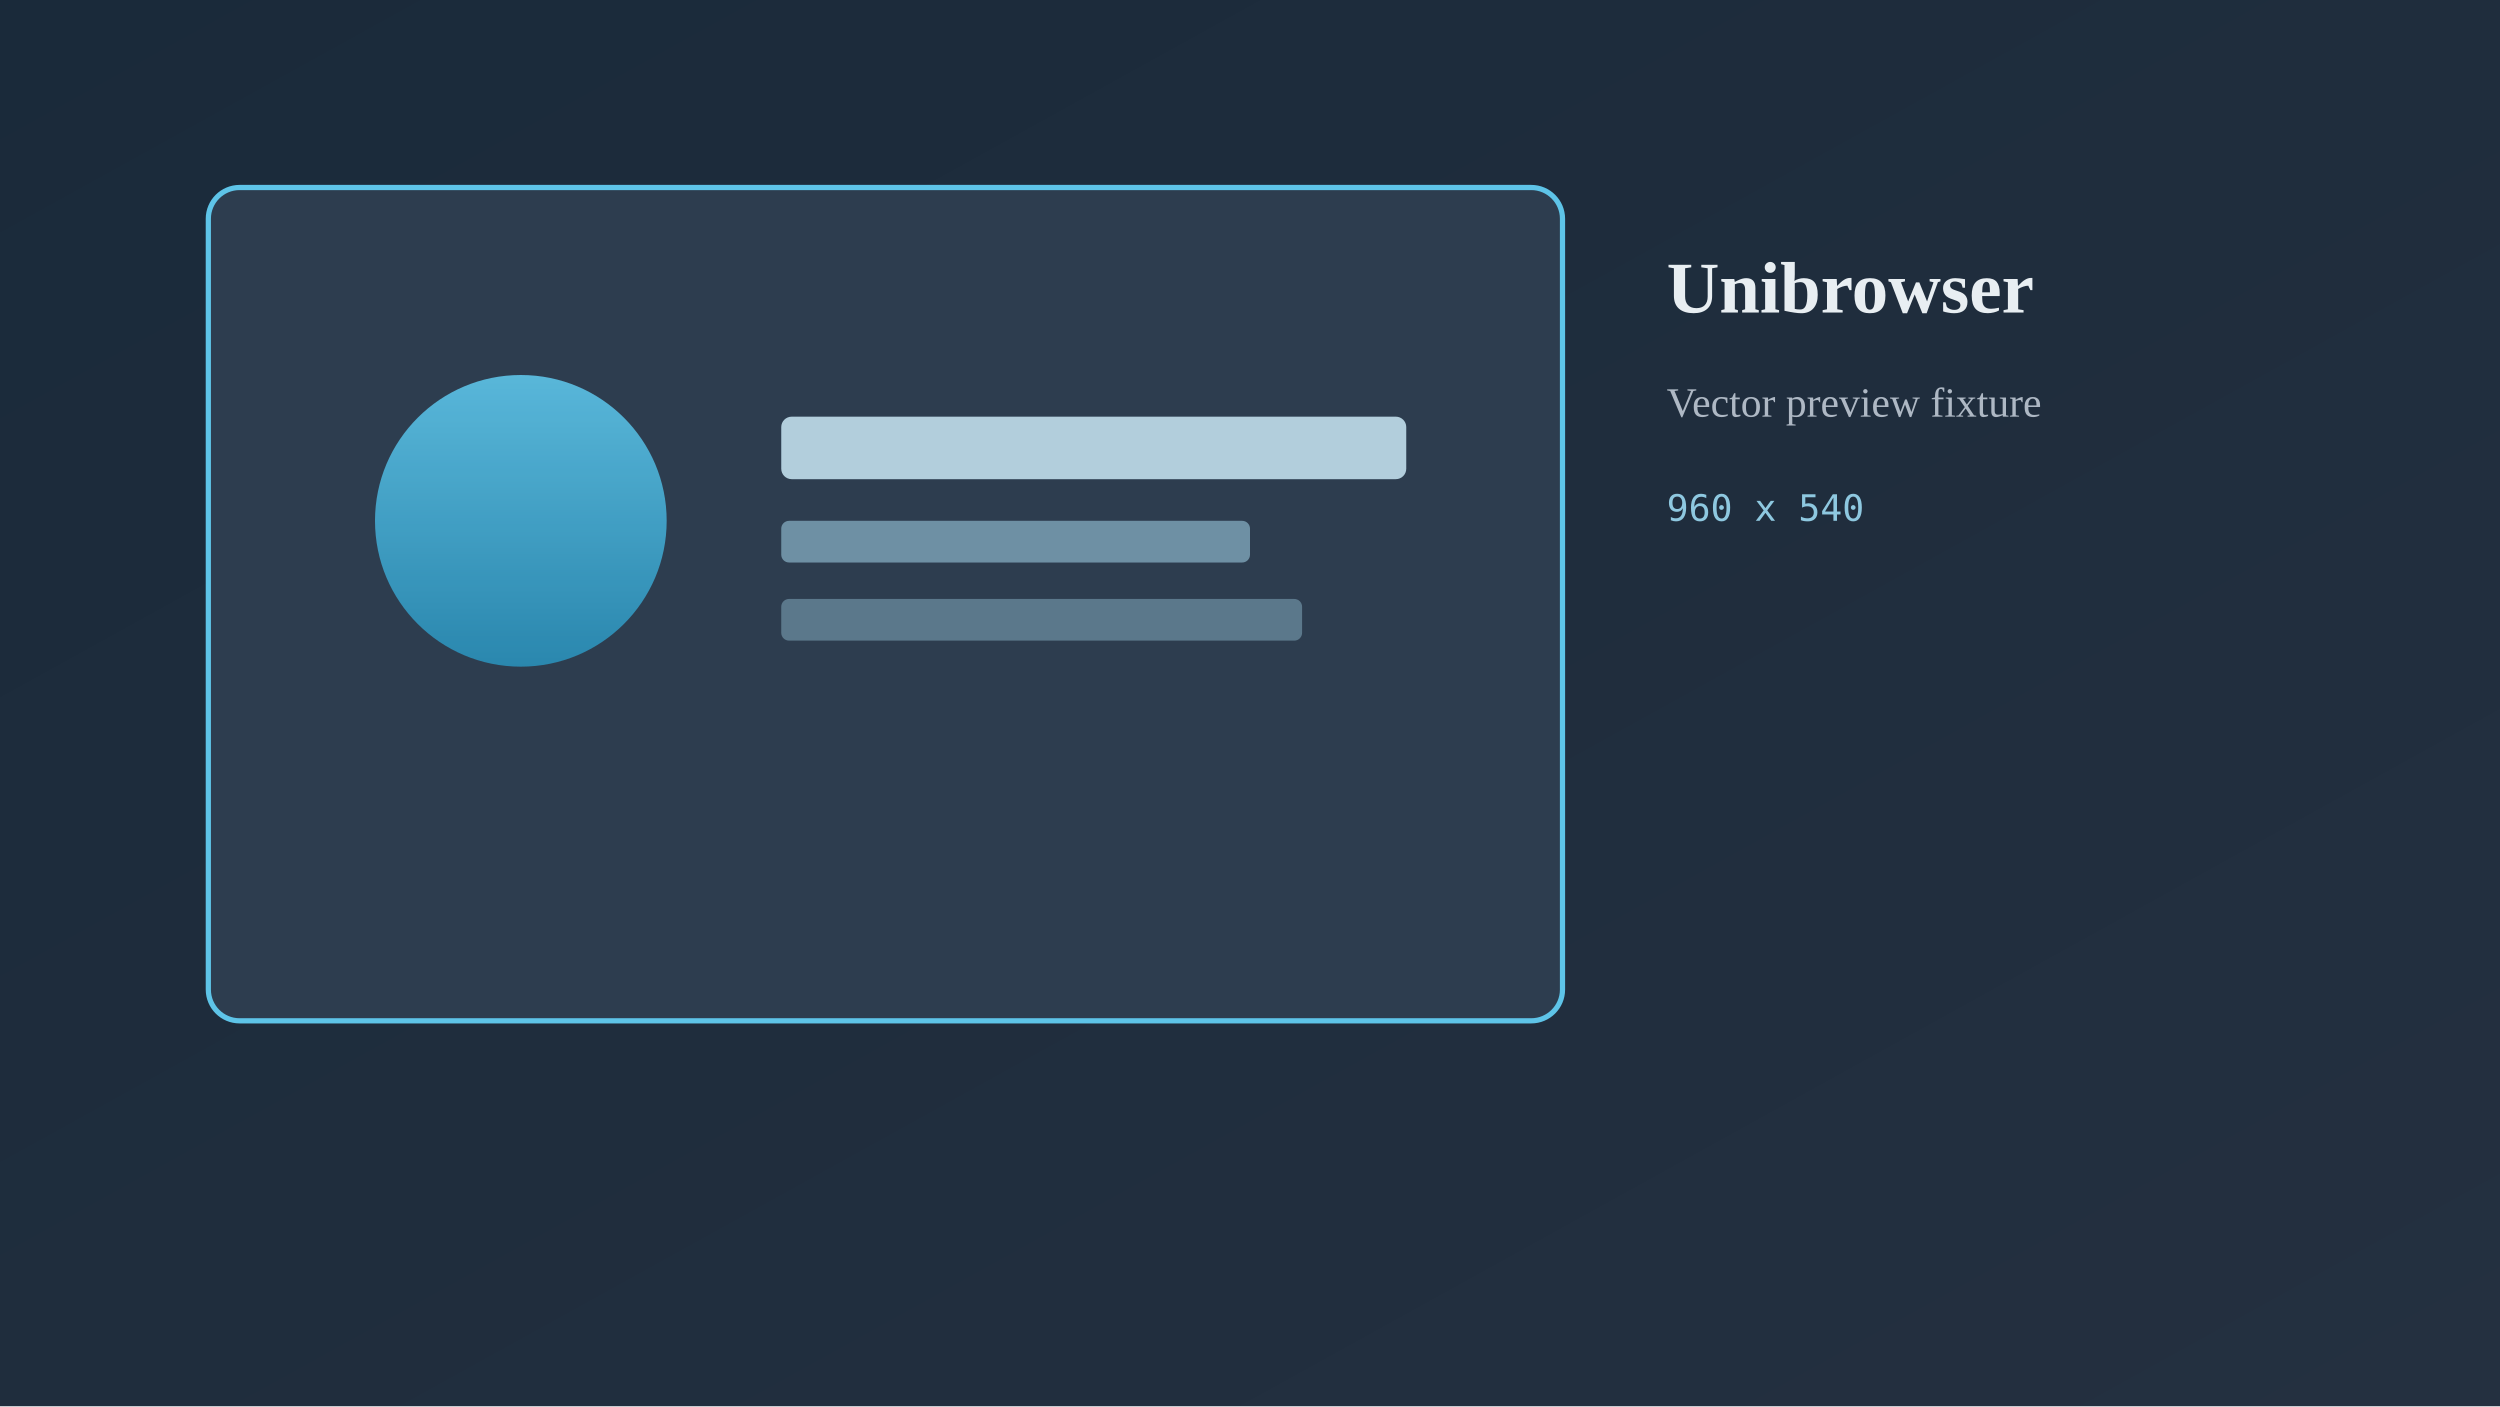
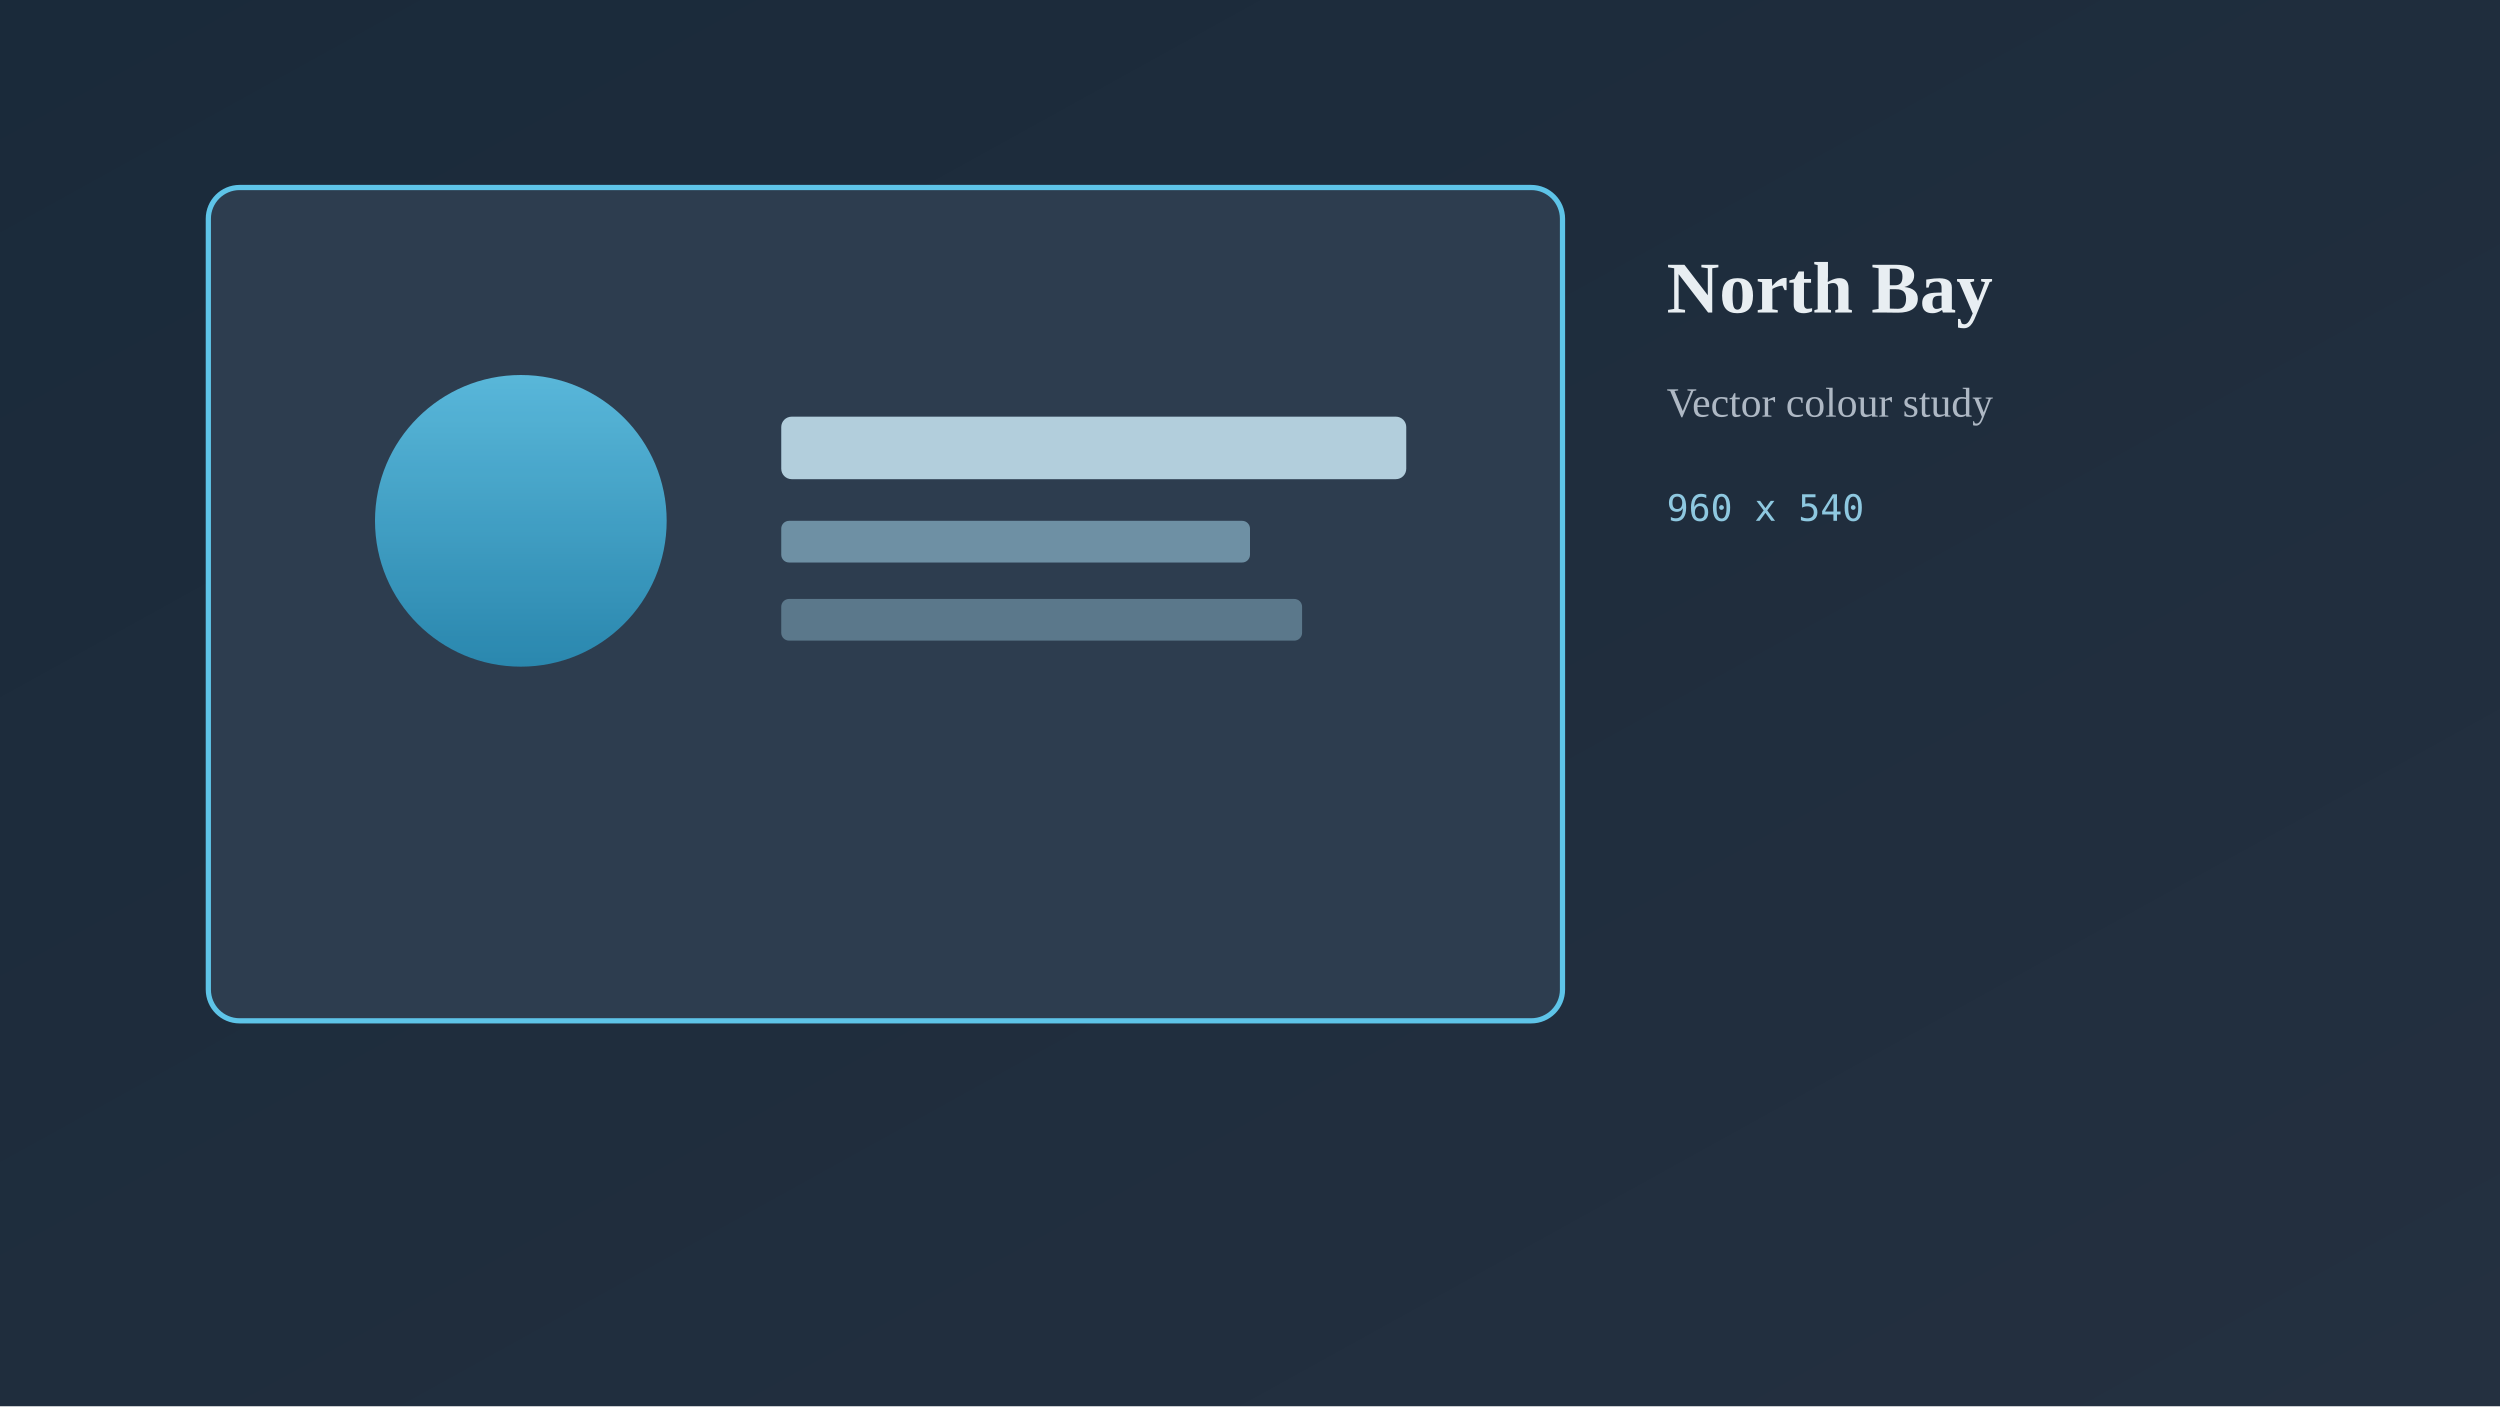
<svg xmlns="http://www.w3.org/2000/svg" width="960" height="540" viewBox="0 0 960 540">
  <defs>
    <linearGradient id="bg" x1="0" y1="0" x2="1" y2="1">
      <stop offset="0%" stop-color="#1a2a3a" />
      <stop offset="100%" stop-color="#243040" />
    </linearGradient>
    <linearGradient id="accent" x1="0" y1="0" x2="0" y2="1">
      <stop offset="0%" stop-color="#5ec4e8" />
      <stop offset="100%" stop-color="#2a8fb8" />
    </linearGradient>
  </defs>
  <rect width="960" height="540" fill="url(#bg)" />
  <rect x="80" y="72" width="520" height="320" rx="12" fill="#2d3d4f" stroke="#5ec4e8" stroke-width="2" />
  <circle cx="200" cy="200" r="56" fill="url(#accent)" opacity="0.9" />
  <rect x="300" y="160" width="240" height="24" rx="4" fill="#c9e8f5" opacity="0.85" />
  <rect x="300" y="200" width="180" height="16" rx="3" fill="#8ab4c8" opacity="0.7" />
  <rect x="300" y="230" width="200" height="16" rx="3" fill="#8ab4c8" opacity="0.5" />
-   <text x="640" y="120" fill="#e8eef2" font-family="Source Sans 3, sans-serif" font-size="28" font-weight="600">Unibrowser</text>
-   <text x="640" y="160" fill="#aeb8c4" font-family="Source Sans 3, sans-serif" font-size="16">Vector preview fixture</text>
+   <text x="640" y="120" fill="#e8eef2" font-family="Source Sans 3, sans-serif" font-size="28" font-weight="600">North Bay</text>
+   <text x="640" y="160" fill="#aeb8c4" font-family="Source Sans 3, sans-serif" font-size="16">Vector colour study</text>
  <text x="640" y="200" fill="#8ec8e0" font-family="Source Code Pro, monospace" font-size="14">960 x 540</text>
</svg>
